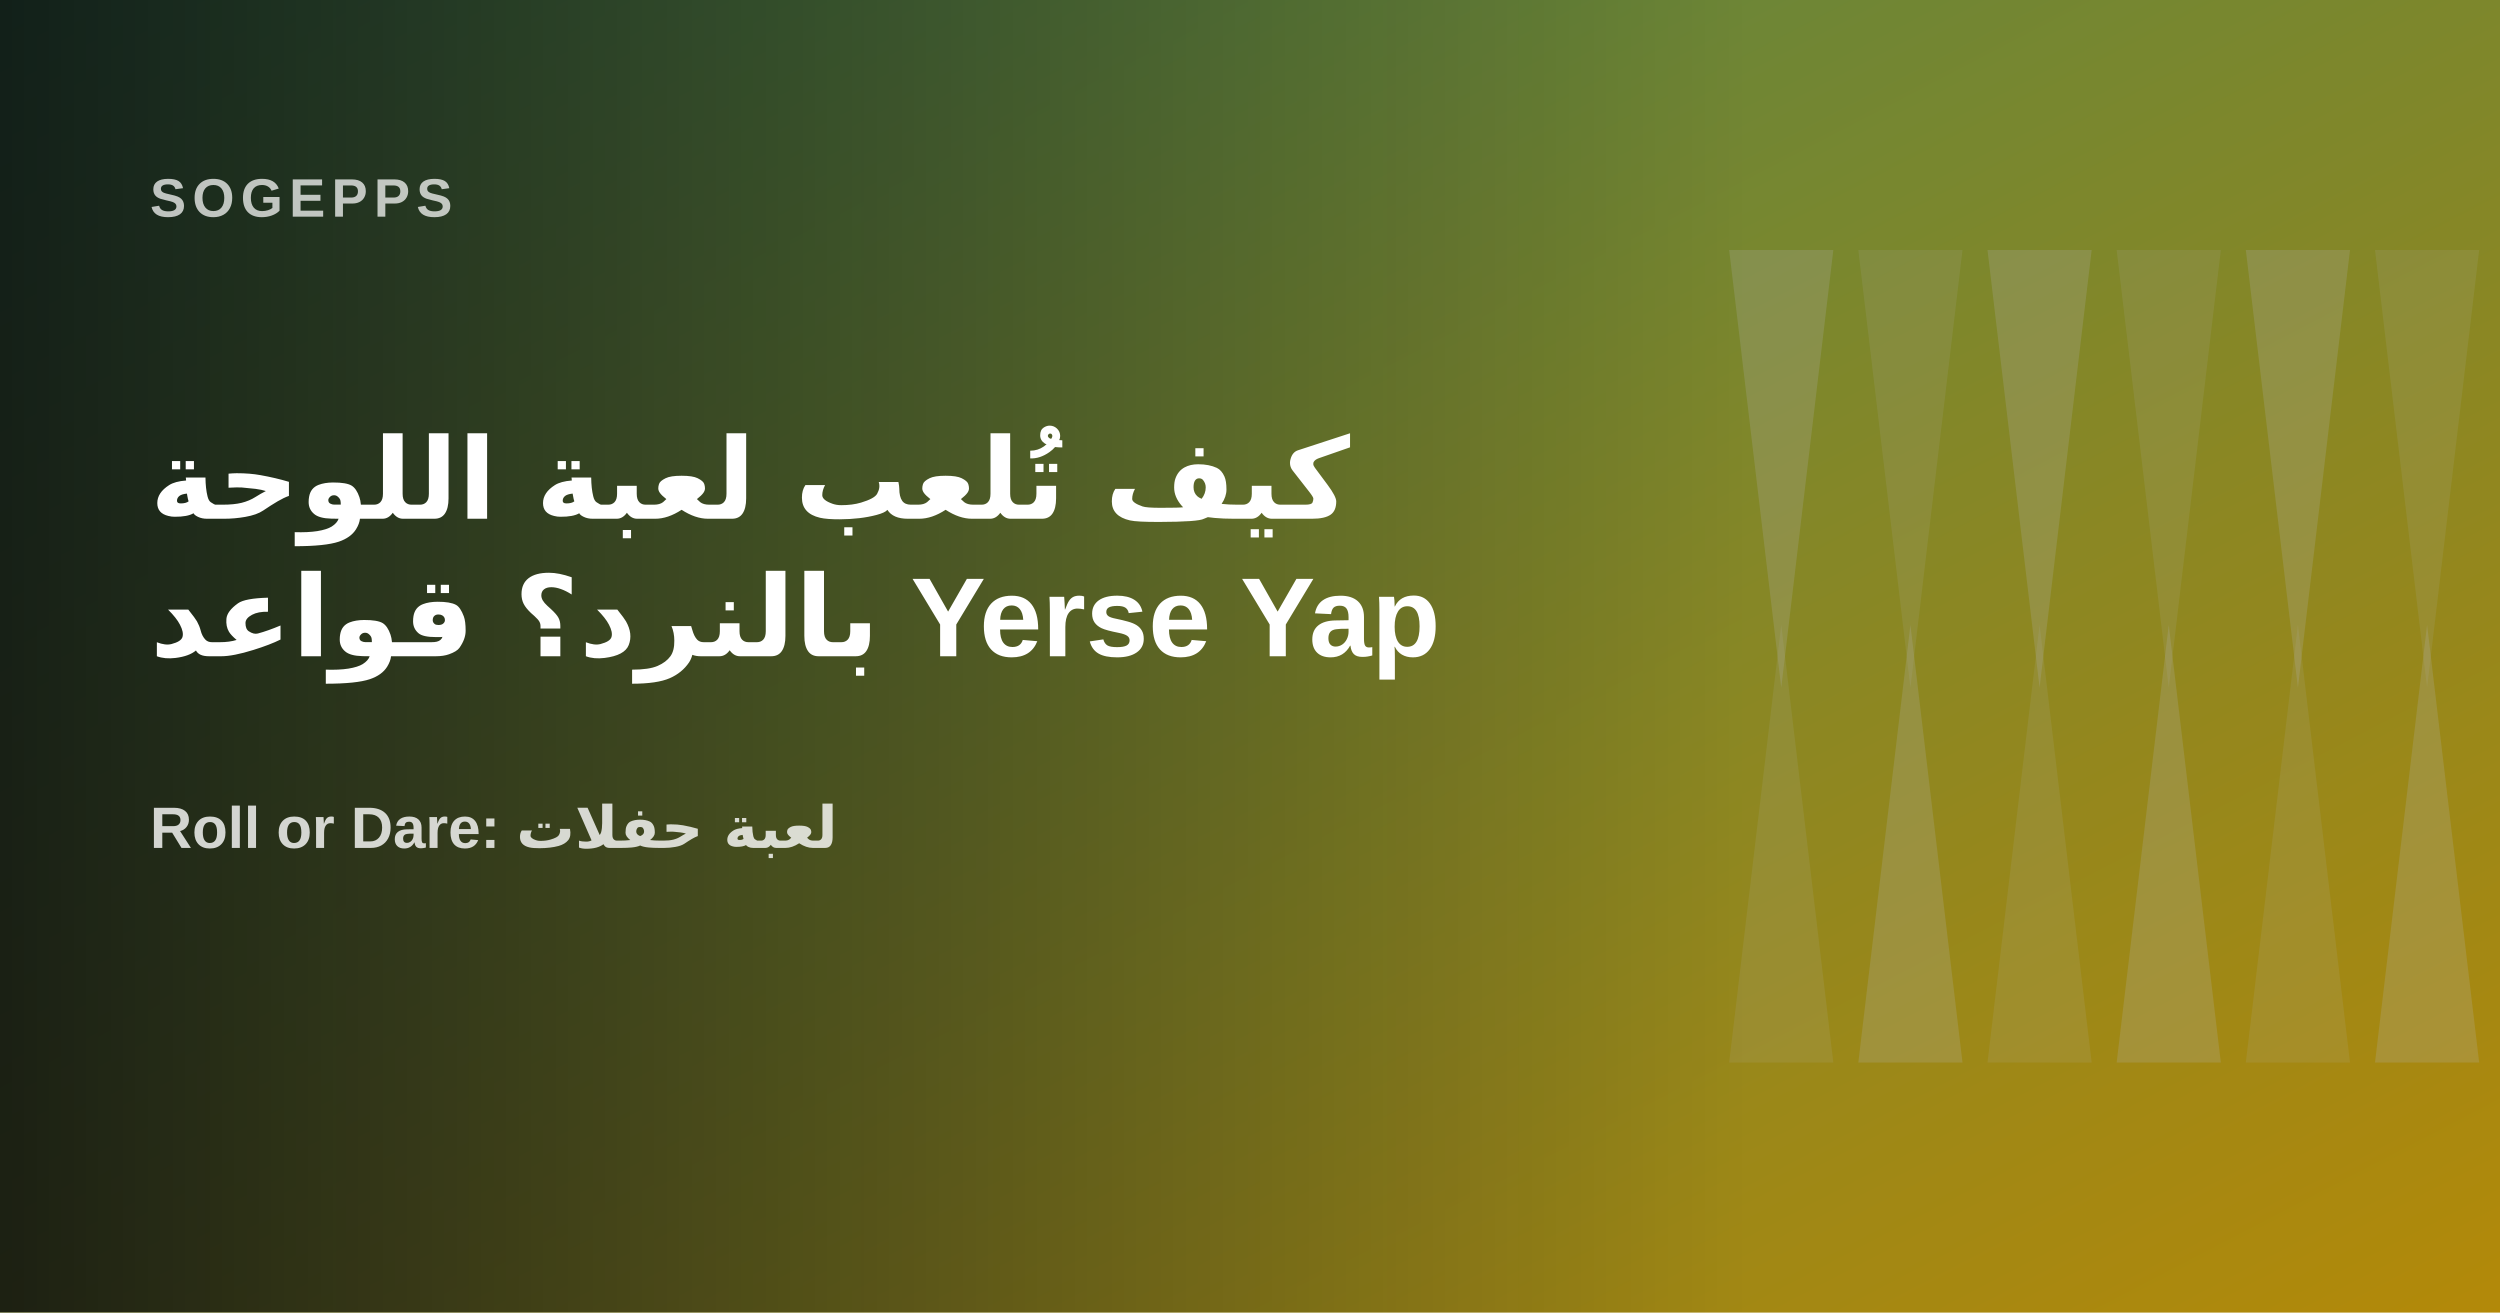
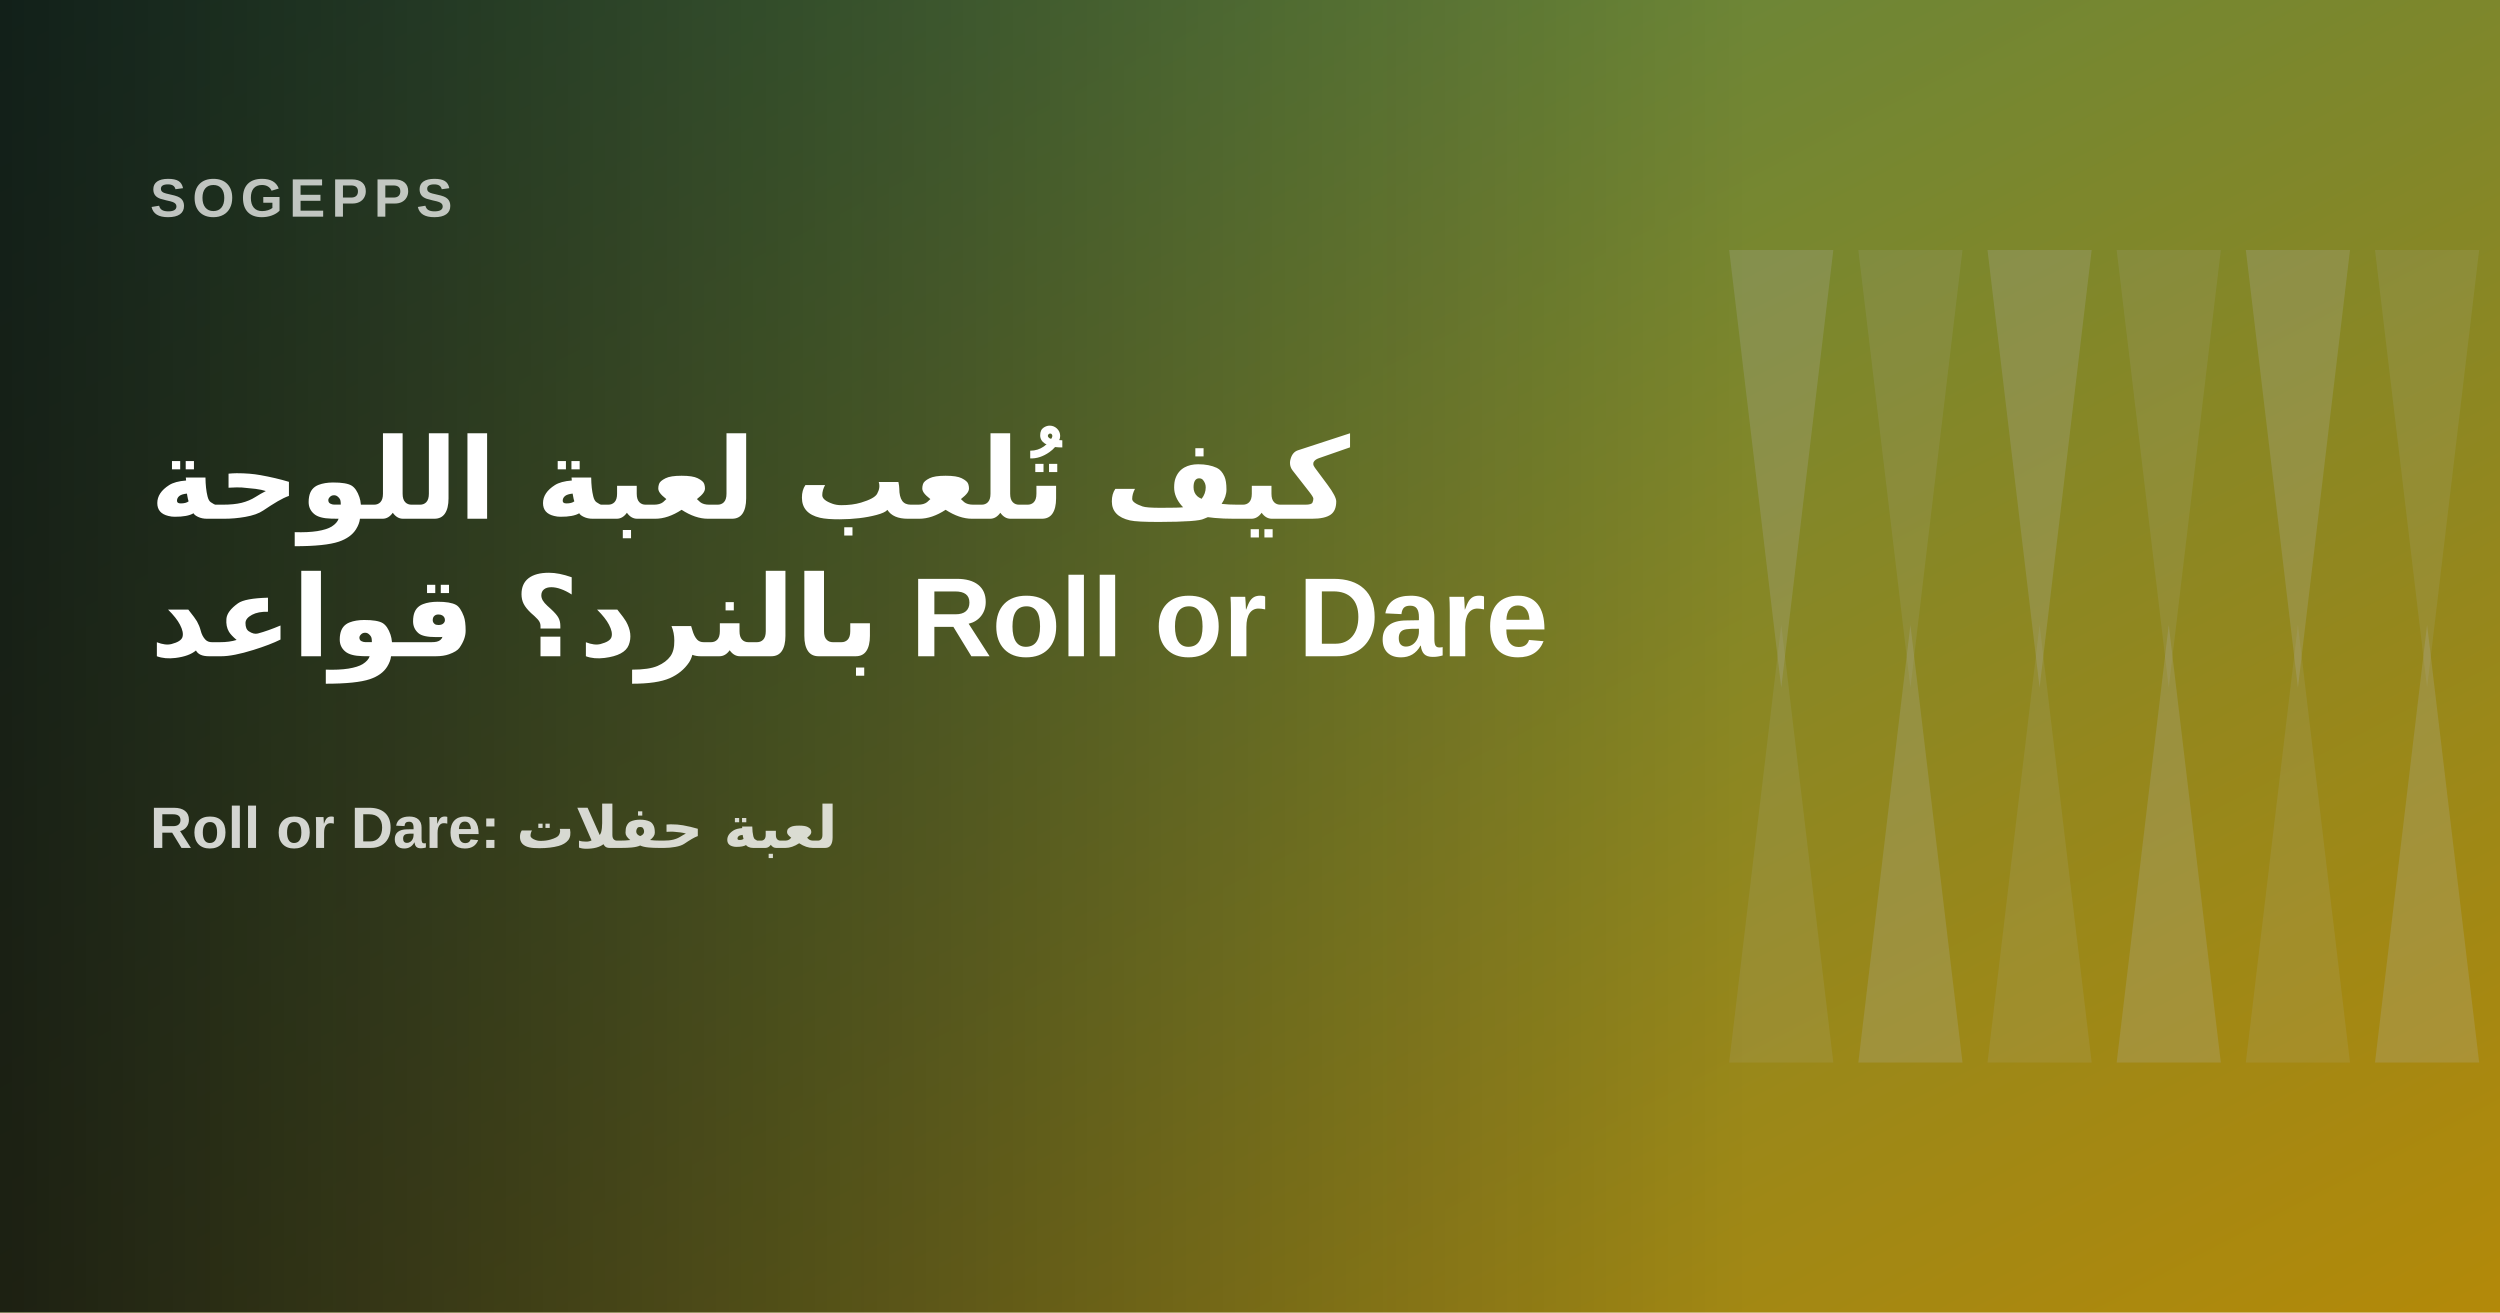
- <svg xmlns="http://www.w3.org/2000/svg" width="1200" height="630" viewBox="0 0 1200 630" role="img" aria-label="كيف تُلعب لعبة اللوحة بالنرد؟ قواعد Yerse Yap">
+ <svg xmlns="http://www.w3.org/2000/svg" width="1200" height="630" viewBox="0 0 1200 630" role="img" aria-label="كيف تُلعب لعبة اللوحة بالنرد؟ قواعد Roll or Dare">
  <defs>
    <linearGradient id="g" x1="0" y1="0" x2="1" y2="1">
      <stop offset="0%" stop-color="#66bb6a" />
      <stop offset="100%" stop-color="#ffc107" />
    </linearGradient>
    <linearGradient id="v" x1="0" y1="0" x2="1" y2="0">
      <stop offset="0%" stop-color="rgba(4,6,12,0.86)" />
      <stop offset="70%" stop-color="rgba(4,6,12,0.30)" />
    </linearGradient>
  </defs>
  <rect width="1200" height="630" fill="url(#g)" />
  <g transform="translate(830,120)">
    <polygon points="0,0 50,0 25,210" fill="rgba(255,255,255,0.22)" />
    <polygon points="62,0 112,0 87,210" fill="rgba(255,255,255,0.13)" />
    <polygon points="124,0 174,0 149,210" fill="rgba(255,255,255,0.22)" />
    <polygon points="186,0 236,0 211,210" fill="rgba(255,255,255,0.13)" />
    <polygon points="248,0 298,0 273,210" fill="rgba(255,255,255,0.22)" />
    <polygon points="310,0 360,0 335,210" fill="rgba(255,255,255,0.13)" />
    <polygon points="0,390 50,390 25,180" fill="rgba(255,255,255,0.13)" />
    <polygon points="62,390 112,390 87,180" fill="rgba(255,255,255,0.22)" />
    <polygon points="124,390 174,390 149,180" fill="rgba(255,255,255,0.13)" />
    <polygon points="186,390 236,390 211,180" fill="rgba(255,255,255,0.22)" />
    <polygon points="248,390 298,390 273,180" fill="rgba(255,255,255,0.13)" />
    <polygon points="310,390 360,390 335,180" fill="rgba(255,255,255,0.22)" />
  </g>
  <rect width="1200" height="630" fill="url(#v)" />
  <text x="72" y="104" font-family="Segoe UI, Arial, sans-serif" font-size="26" font-weight="700" letter-spacing="3" fill="rgba(255,255,255,0.72)">SOGEPPS</text>
  <text x="72" y="249" font-family="Segoe UI, Arial, sans-serif" font-size="54" font-weight="700" fill="#ffffff">كيف تُلعب لعبة اللوحة</text>
-   <text x="72" y="315" font-family="Segoe UI, Arial, sans-serif" font-size="54" font-weight="700" fill="#ffffff">بالنرد؟ قواعد Yerse Yap</text>
+   <text x="72" y="315" font-family="Segoe UI, Arial, sans-serif" font-size="54" font-weight="700" fill="#ffffff">بالنرد؟ قواعد Roll or Dare</text>
  <text x="72" y="407" font-family="Segoe UI, Arial, sans-serif" font-size="28" font-weight="600" fill="rgba(255,255,255,0.80)">Roll or Dare: لعبة حفلات</text>
</svg>
